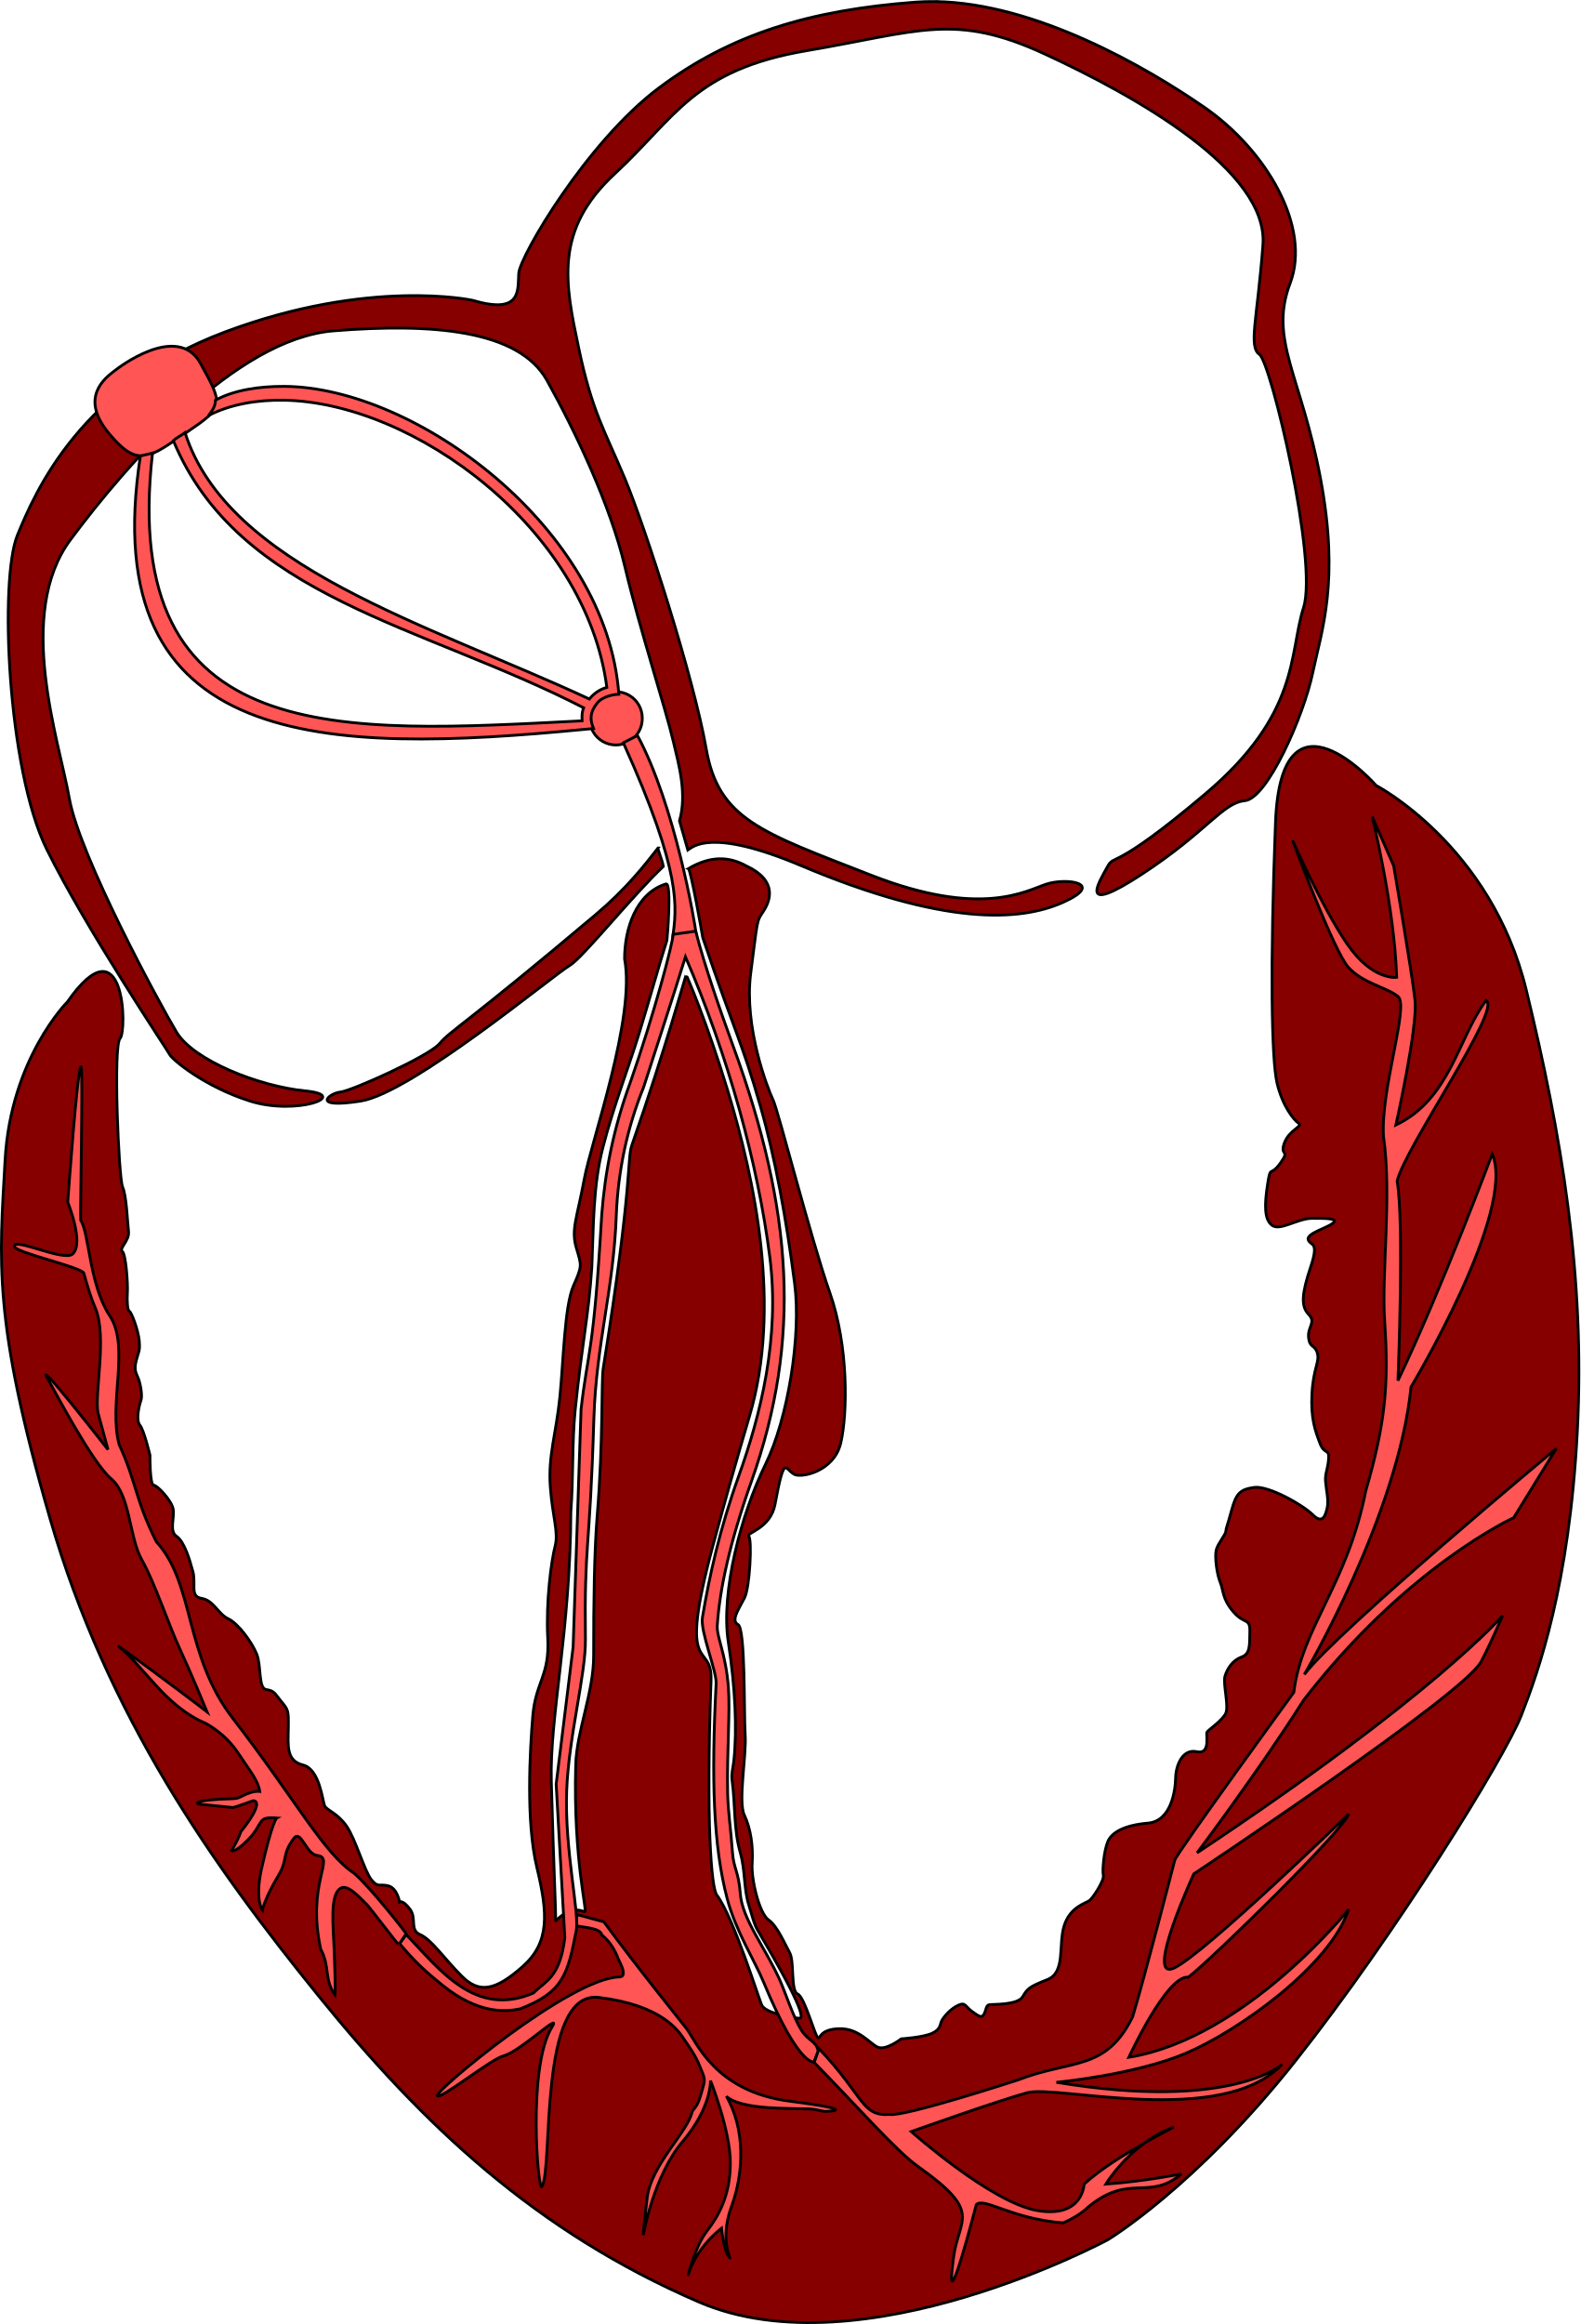
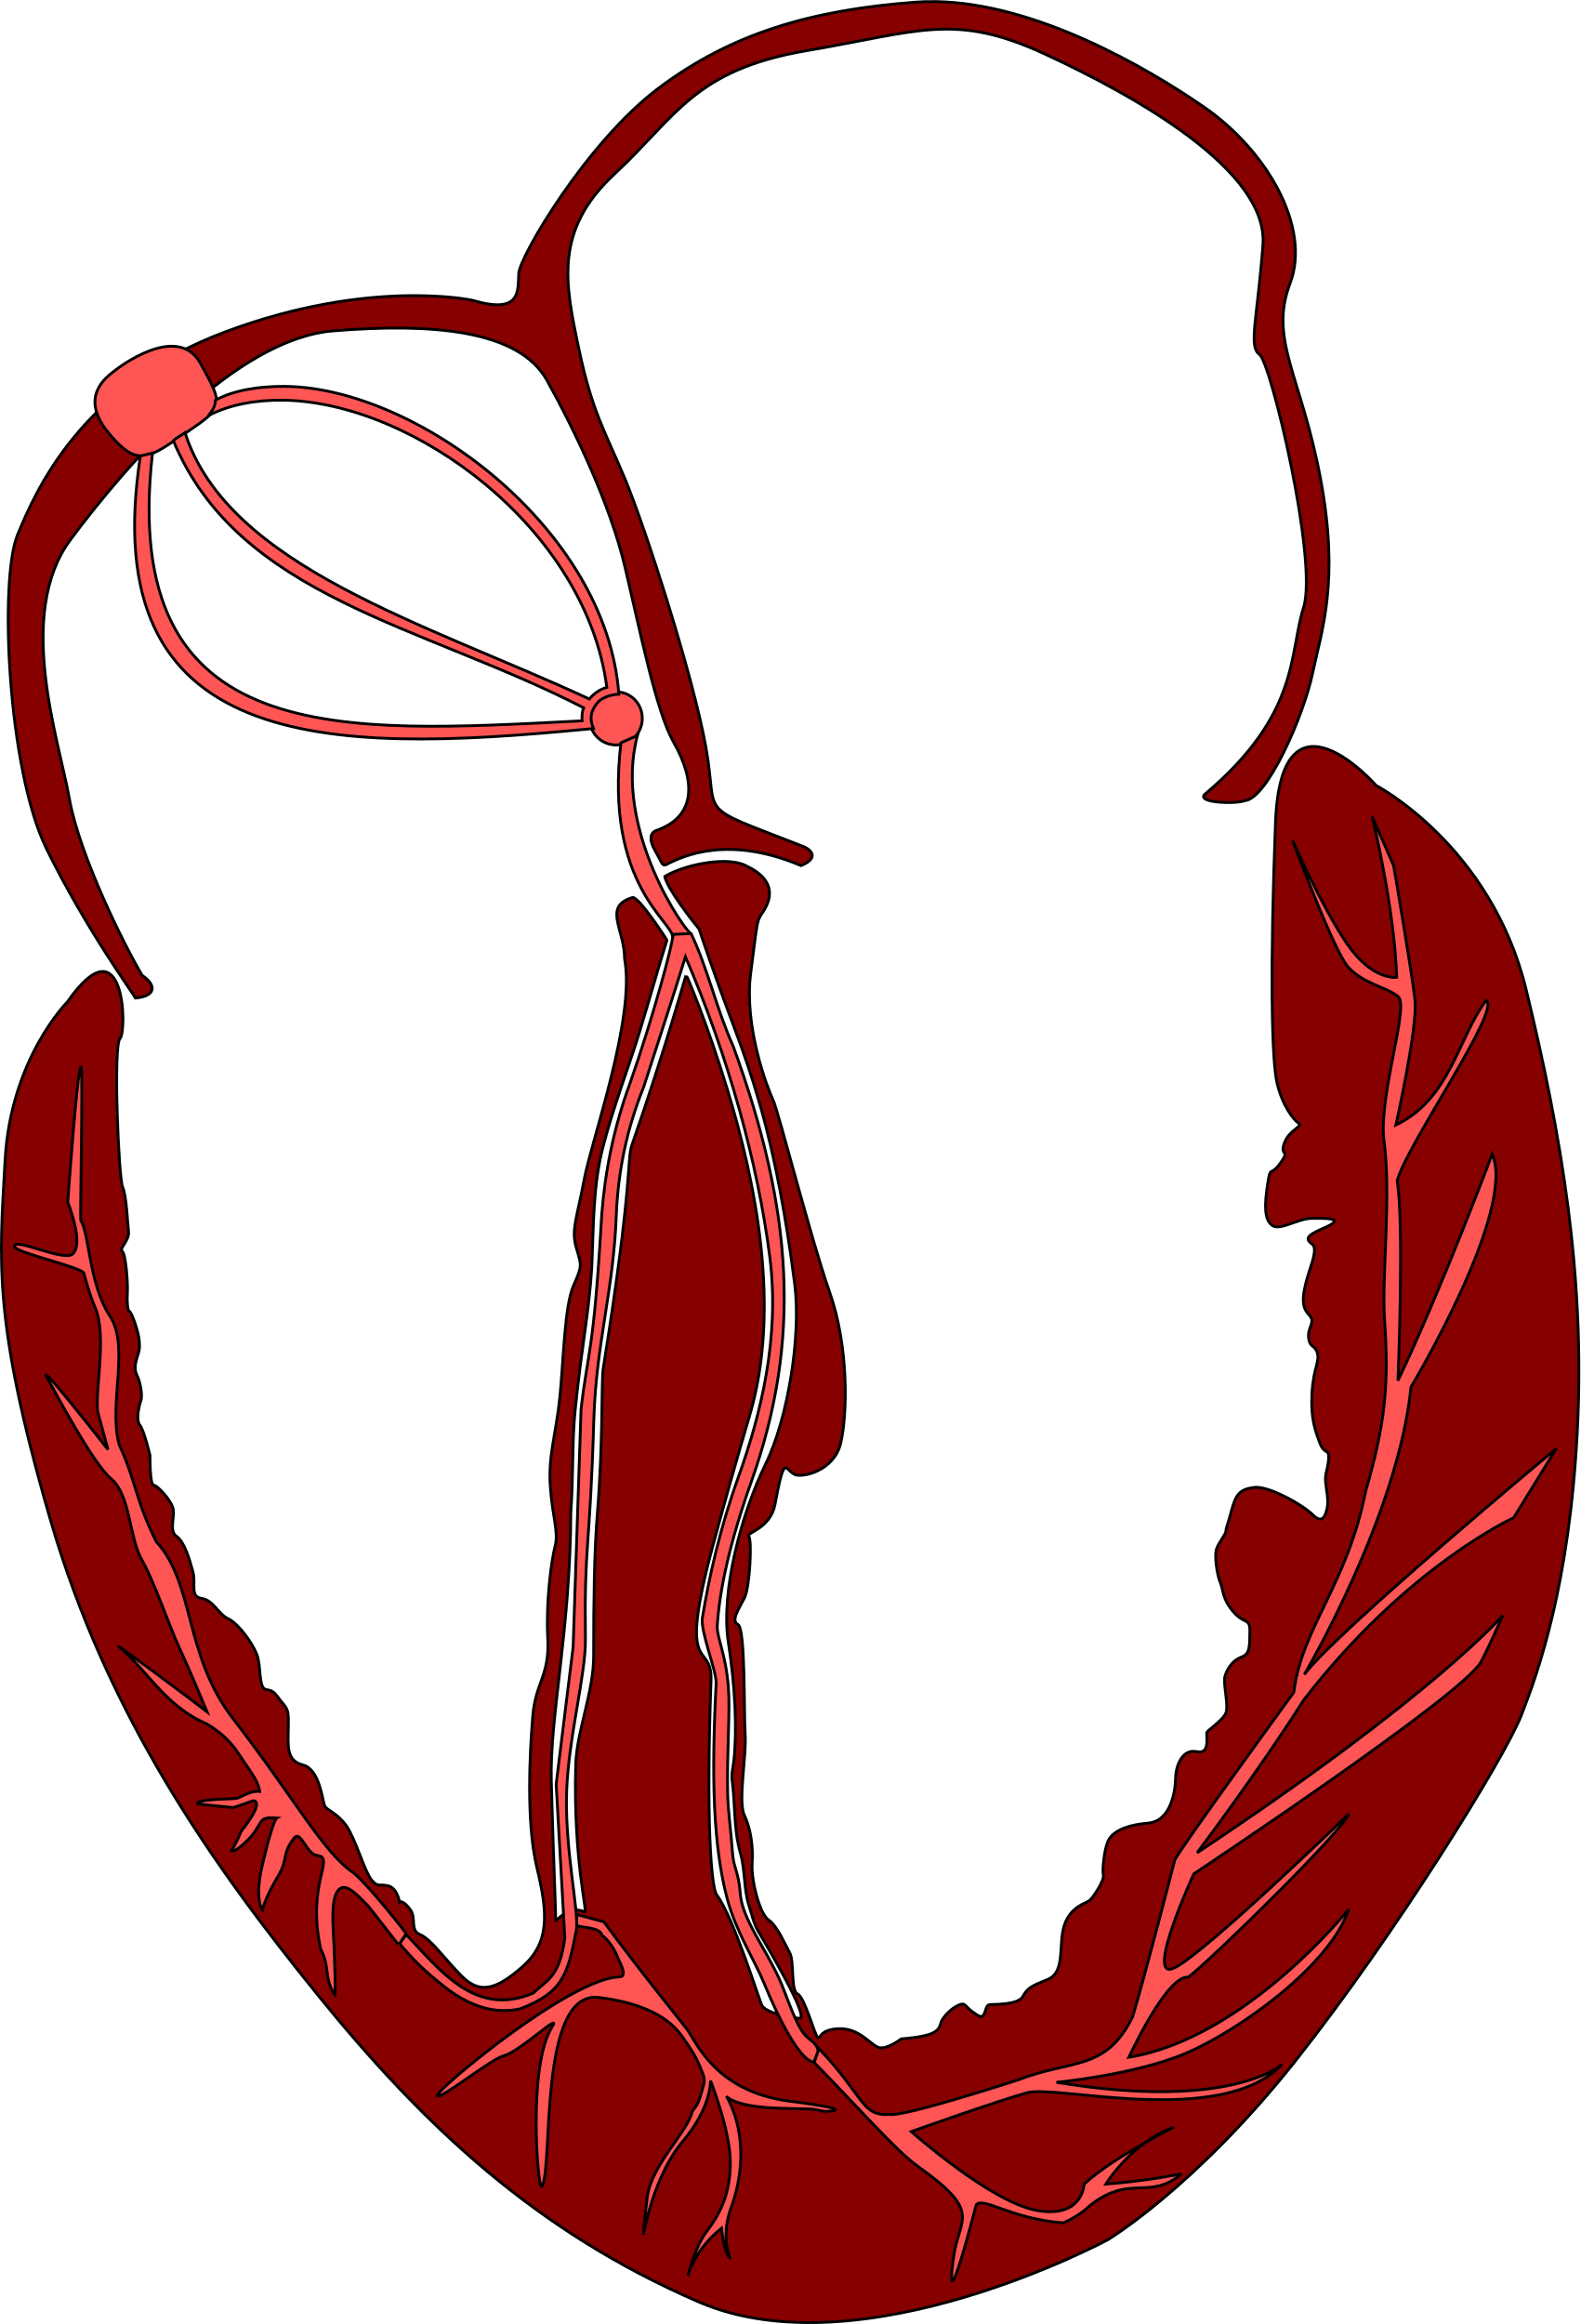
<svg xmlns="http://www.w3.org/2000/svg" id="svg2876" version="1.1" width="564.122" height="829.481">
  <defs id="defs2880">
    </defs>
  <path style="fill:#ff5555;fill-opacity:1;stroke:#000000;stroke-width:1px;stroke-linecap:butt;stroke-linejoin:miter;stroke-opacity:1" id="atrioventricular_node" d="m 337.21,294.665 a 9.407,9.407 0 1 1 -18.813,0 9.407,9.407 0 1 1 18.813,0 z" transform="translate(-107.9316,-38.2684)">
    </path>
-   <path style="fill:#860000;fill-opacity:1;stroke:#000000;stroke-width:1px;stroke-linecap:butt;stroke-linejoin:miter;stroke-opacity:1" d="m 236.785,309.246 c -0.428,-2.497 -2.314,-6.724 -1.825,-6.644 -5.011,6.426 -11.464,14.69 -22.373,23.891 -46.358,39.102 -51.997,41.503 -55.625,45.938 -3.628,4.434 -31.438,16.941 -35.469,17.344 -4.031,0.403 -10.89,6.041 7.25,3.219 18.14,-2.822 68.95,-45.15 74.594,-48.375 4.524,-2.585 22.144,-24.662 33.448,-35.372 z" id="atria2">
-     </path>
-   <path style="fill:#860000;fill-opacity:1;stroke:#000000;stroke-width:1px;stroke-linecap:butt;stroke-linejoin:miter;stroke-opacity:1" d="m 333.775,0.556 c -2.384,-0.032 -4.751,0.042 -7.094,0.219 -37.49,2.822 -65.701,11.275 -91.5,30.625 -25.799,19.35 -49.597,60.078 -50,66.125 -0.403,6.047 1.206,14.897 -16.531,9.656 0,0 -36.682,-8.068 -88.281,11.281 -51.599,19.35 -67.706,56.841 -74.156,72.562 -6.45,15.722 -3.64,83.472 10.469,112.094 14.109,28.621 43.131,71.731 43.938,73.344 0.806,1.612 12.097,11.291 28.625,16.531 16.528,5.241 36.278,-2.013 19.75,-3.625 -16.528,-1.612 -39.922,-10.891 -45.969,-20.969 -6.047,-10.078 -34.653,-62.879 -38.281,-83.438 -3.628,-20.559 -19.346,-65.707 0.406,-92.312 19.753,-26.606 58.835,-71.741 93.906,-74.562 35.071,-2.822 66.141,-0.421 76.219,17.719 10.078,18.14 22.572,44.36 27.812,66.531 5.241,22.171 14.491,50.375 17.312,62.469 1.864,7.989 4.947,18.474 2.158,28.211 0.056,0.313 2.894,9.847 3.014,10.368 1.612,-1.008 7.94,-8.128 40.391,5.578 51.113,21.588 78.213,19.947 93.531,13.094 15.318,-6.853 1.194,-8.887 -6.062,-6.469 -7.256,2.419 -23.366,12.1 -62.469,-3.219 -39.102,-15.318 -54.441,-19.76 -58.875,-45.156 -4.434,-25.396 -21.744,-79.01 -29,-96.344 -7.256,-17.334 -11.694,-23.772 -16.531,-46.75 -4.837,-22.978 -8.862,-41.938 12.906,-62.094 21.768,-20.156 28.188,-37.085 68.5,-43.938 40.312,-6.853 52.813,-13.697 85.062,1.219 32.249,14.915 79.828,41.519 77.812,68.125 -2.016,26.606 -5.25,36.272 -1.219,39.094 4.031,2.822 20.959,73.785 15.719,90.312 -5.241,16.528 -1.201,37.879 -35.062,66.5 -33.862,28.621 -32.241,20.978 -35.062,26.219 -2.822,5.241 -10.881,17.725 12.5,2.406 23.381,-15.318 28.625,-25.381 36.688,-26.188 8.062,-0.806 20.963,-30.244 24.188,-45.562 3.225,-15.318 9.665,-32.66 2.812,-69.344 -6.853,-36.684 -18.534,-49.563 -10.875,-69.719 7.659,-20.156 -8.485,-47.588 -30.656,-62.906 -20.786,-14.361 -60.339,-37.211 -96.094,-37.688 l 5e-5,-5e-5 z" id="atria">
+   <path style="fill:#860000;fill-opacity:1;stroke:#000000;stroke-width:1px;stroke-linecap:butt;stroke-linejoin:miter;stroke-opacity:1" d="m 333.775,0.556 c -2.384,-0.032 -4.751,0.042 -7.094,0.219 -37.49,2.822 -65.701,11.275 -91.5,30.625 -25.799,19.35 -49.597,60.078 -50,66.125 -0.403,6.047 1.206,14.897 -16.531,9.656 0,0 -36.682,-8.068 -88.281,11.281 -51.599,19.35 -67.706,56.841 -74.156,72.562 -6.45,15.722 -3.64,83.472 10.469,112.094 14.109,28.621 30.874,51.493 31.681,53.105 7.363,-0.682 7.598,-4.561 2.406,-8.062 -6.047,-10.078 -22.396,-42.64 -26.024,-63.199 -3.628,-20.559 -19.346,-65.707 0.406,-92.312 19.753,-26.606 58.835,-71.741 93.906,-74.562 35.071,-2.822 66.141,-0.421 76.219,17.719 10.078,18.14 22.572,44.36 27.812,66.531 5.241,22.171 11.161,51.681 17.312,62.469 8.133,14.263 7.987,26.702 -6.136,31.619 -1.011,0.352 -1.994,1.27 -1.891,3.005 -0.045,2.279 2.804,6.327 2.924,6.848 0.63,0.853 0.982,3.108 2.572,2.291 6.223,-3.202 22.244,-10.523 48.093,0.394 7.673,-3.249 2.169,-6.345 0.771,-6.855 -39.102,-15.318 -30.212,-9.498 -34.646,-34.895 -4.434,-25.396 -21.744,-79.01 -29,-96.344 -7.256,-17.334 -11.694,-23.772 -16.531,-46.75 -4.837,-22.978 -8.862,-41.938 12.906,-62.094 21.768,-20.156 28.188,-37.085 68.5,-43.938 40.312,-6.853 52.813,-13.697 85.062,1.219 32.249,14.915 79.828,41.519 77.812,68.125 -2.016,26.606 -5.25,36.272 -1.219,39.094 4.031,2.822 20.959,73.785 15.719,90.312 -5.241,16.528 -1.201,37.879 -35.062,66.5 -3.82,3.211 10.777,3.757 14.125,2.438 8.062,-0.806 20.963,-30.244 24.188,-45.562 3.225,-15.318 9.665,-32.66 2.812,-69.344 -6.853,-36.684 -18.534,-49.563 -10.875,-69.719 7.659,-20.156 -8.485,-47.588 -30.656,-62.906 -20.786,-14.361 -60.339,-37.211 -96.094,-37.688 l 5e-5,-5e-5 z" id="atria">
    </path>
  <path style="fill:#ff5555;fill-opacity:1;stroke:#000000;stroke-width:1px;stroke-linecap:butt;stroke-linejoin:miter;stroke-opacity:1" d="m 41.442,131.934 c 0,0 21.869,-17.233 30.133,-2.217 8.264,15.016 8.465,15.52 -4.938,24.59 -13.404,9.07 -17.334,13.001 -27.815,0.302 -10.481,-12.698 -1.618,-19.58 2.62,-22.675 z" id="sinoatrial_node">
    </path>
  <path style="fill:#ff5555;fill-opacity:1;stroke:#000000;stroke-width:1px;stroke-linecap:butt;stroke-linejoin:miter;stroke-opacity:1" d="m 101.375,137.906 c -8.7,-0.032 -17.733,1.244 -24.444,4.916 -0.109,2.742 -1.51,4.023 -2.497,5.504 7.688,-4.007 17.237,-5.642 26.909,-5.482 46.242,0.764 107.868,45.756 115.281,102.5 -2.717,0.752 -4.672,2.265 -6.25,4.156 -0.004,-0.003 -0.028,-0.029 -0.031,-0.031 C 152.563,222.627 81.434,202.459 66.052,154.418 c -1.139,0.875 -3.245,1.936 -4.176,2.842 23.339,56.077 88.932,65.751 146.467,95.365 -0.537,1.332 -0.635,2.257 -0.562,4.656 C 122.108,261.598 42.369,268.033 54.438,161.719 L 50.112,162.75 C 33.827,268.426 116.454,269.209 208.75,260.312 l 3.125,-0.281 c -1.452,-3.373 -1.113,-6.04 1.188,-8.938 2.222,-2.948 7.157,-3.308 7.844,-3.312 C 216.612,188.534 148.356,138.076 101.375,137.906 z" id="internodal_fibres">
    </path>
-   <path style="fill:#ff5555;fill-opacity:1;stroke:#000000;stroke-width:1px;stroke-linecap:butt;stroke-linejoin:miter;stroke-opacity:1" d="m 222.52,265.118 c 21.23,47.068 18.975,58.784 17.619,69.56 l 8.429,-0.996 c -0.517,-4.476 -7.595,-46.182 -21.009,-71.185 l -5.039,2.62 z" id="bundle_of_his">
+   <path style="fill:#ff5555;fill-opacity:1;stroke:#000000;stroke-width:1px;stroke-linecap:butt;stroke-linejoin:miter;stroke-opacity:1" d="m 221.665,265.118 c -6.013,50.914 18.972,63.976 18.474,69.56 l 6.505,-1.566 c -1.294,0.451 -28.099,-37.059 -19.085,-70.614 l -5.894,2.62 z" id="bundle_of_his">
    </path>
-   <path style="fill:#860000;stroke:#000000;stroke-width:1px;stroke-linecap:butt;stroke-linejoin:miter;stroke-opacity:1;fill-opacity:1" d="m 24.049,357.592 c 0,0 -20.238,20.238 -22.234,56.439 -1.995,36.201 -4.561,56.724 15.963,127.701 20.523,70.976 58.149,123.995 95.776,170.458 37.626,46.463 77.818,84.374 135.967,109.458 58.149,25.084 145.944,-22.234 145.944,-22.234 0,0 31.355,-18.813 66.986,-63.85 35.631,-45.037 74.682,-108.032 80.668,-123.425 5.986,-15.392 17.103,-46.177 19.953,-101.476 2.85,-55.299 -5.701,-105.752 -18.243,-157.345 -12.542,-51.593 -53.589,-72.972 -53.589,-72.972 0,0 -33.92,-38.766 -35.916,13.112 -1.995,51.878 -1.425,84.944 0.57,93.21 1.995,8.266 5.986,13.112 7.696,14.252 1.71,1.14 -3.421,2.28 -5.131,7.126 -1.71,4.846 2.28,1.995 -1.425,7.126 -3.706,5.131 -3.421,0.285 -4.561,7.696 -1.14,7.411 -1.14,12.542 1.71,14.537 2.85,1.995 9.121,-2.565 14.252,-2.565 5.131,0 9.407,0 7.411,1.71 -1.995,1.71 -9.692,3.706 -8.836,5.986 0.855,2.28 3.991,0.285 0.855,9.692 -3.136,9.407 -3.556,13.959 -0.734,16.882 2.822,2.923 -0.403,4.333 0,8.264 0.403,3.93 2.217,2.419 3.124,5.543 0.907,3.124 -1.411,5.341 -1.915,14.411 -0.504,9.07 1.209,13.404 2.822,17.737 1.612,4.333 3.426,1.814 3.124,5.644 -0.302,3.83 -1.31,5.14 -1.109,7.962 0.202,2.822 1.209,6.752 0.605,9.473 -0.605,2.721 -1.612,6.047 -5.14,2.519 -3.527,-3.527 -15.822,-10.481 -20.962,-9.776 -5.14,0.705 -6.45,2.318 -8.062,8.264 -1.612,5.946 -1.915,6.047 -2.016,7.357 -0.101,1.31 -2.822,4.333 -3.426,6.651 -0.605,2.318 0.202,8.768 1.411,11.59 1.209,2.822 0.605,5.744 4.636,10.481 4.031,4.737 6.047,2.016 5.946,7.155 -0.101,5.14 0.101,7.962 -3.023,9.07 -3.124,1.109 -5.039,4.132 -5.845,6.752 -0.806,2.62 1.411,10.582 0.302,13.202 -1.109,2.62 -6.349,6.047 -6.752,6.853 -0.403,0.806 1.411,8.062 -3.628,6.954 -5.039,-1.109 -7.458,4.737 -7.558,9.372 -0.101,4.636 -1.612,15.419 -9.876,16.125 -8.264,0.705 -12.9,3.225 -14.311,6.551 -1.411,3.326 -2.016,10.38 -1.612,12.093 0.403,1.713 -3.628,7.962 -4.938,8.969 -1.31,1.008 -6.954,2.217 -9.07,9.07 -2.116,6.853 0.605,16.528 -5.946,19.148 -6.551,2.62 -7.055,3.124 -8.869,6.148 -1.814,3.023 -10.683,2.62 -11.892,2.822 -1.209,0.202 -1.109,2.016 -1.915,3.426 -0.806,1.411 -1.713,0.806 -4.233,-1.008 -2.519,-1.814 -2.318,-3.426 -4.938,-2.217 -2.62,1.209 -4.837,3.729 -5.744,5.241 -0.907,1.512 -0.302,3.225 -3.527,4.737 -3.225,1.512 -11.086,2.016 -11.086,2.016 0,0 -5.543,4.333 -8.465,2.923 -2.923,-1.411 -6.752,-6.752 -13.706,-6.551 -6.954,0.202 -6.551,3.628 -7.558,3.225 -1.008,-0.403 -4.737,-14.613 -7.256,-15.621 -2.519,-1.008 -1.109,-11.69 -2.822,-14.714 -1.713,-3.023 -4.342,-9.517 -7.566,-11.734 -3.225,-2.217 -6.24,-14.368 -5.837,-20.213 0.403,-5.845 -0.472,-12.337 -2.79,-17.174 -2.318,-4.837 0.806,-21.164 0.302,-28.621 -0.504,-7.458 0.157,-37.994 -2.564,-39.405 -2.721,-1.411 0.416,-5.703 2.331,-9.532 1.915,-3.83 2.721,-20.76 1.512,-21.97 -1.209,-1.209 7.76,-2.62 9.372,-11.388 1.612,-8.768 2.721,-13.101 3.729,-13.001 1.008,0.101 0.806,0.705 3.023,2.217 2.217,1.512 14.311,-0.705 16.729,-11.186 2.419,-10.481 2.822,-34.466 -3.93,-53.614 -6.752,-19.148 -18.335,-64.742 -20.249,-68.773 -1.915,-4.031 -10.488,-25.959 -7.969,-45.309 2.519,-19.35 2.016,-18.241 4.434,-21.869 2.419,-3.628 5.489,-11.017 -6.066,-16.359 -6.179,-3.423 -12.804,-3.618 -20.637,0.995 0.903,0.296 5.096,24.232 5.143,24.64 11.967,35.397 13.827,36.708 20.536,60.031 5.258,18.28 9.265,40.079 12.282,63.619 2.367,18.463 -2.414,47.959 -10.418,64.301 -8.64,17.64 -16.039,45.56 -13.289,63.413 2.457,15.946 3.213,31.054 1.969,42.536 -0.246,2.275 -0.926,4.509 -0.633,6.664 1.244,9.135 0.531,17.567 2.93,25.96 1.883,6.587 1.193,13.025 3.111,18.893 1.038,3.175 1.641,6.387 3.17,8.97 17.377,29.344 15.833,31.099 15.024,31.289 -0.558,0.131 -11.437,-1.361 -13.489,-4.42 -0.853,-1.272 -9.979,-31.312 -16.204,-39.593 -1.941,-2.582 -3.881,-25.977 -2.038,-76.466 0.544,-14.908 -12.312,0.102 0.625,-48.028 4.025,-14.976 8.641,-31.371 13.119,-46.456 11.494,-38.721 1.964,-84.093 -7.783,-116.148 -7.494,-24.646 -14.767,-41.42 -14.85,-41.248 -0.382,0.794 -7.057,25.35 -19.385,60.794 -1.752,5.037 0.421,13.239 -10.218,79.65 -0.695,4.336 0.04,26.088 -2.146,52.574 -1.001,12.127 -1.299,31.172 -1.263,49.891 0.026,13.274 -6.073,26.781 -6.404,39.056 -0.924,34.278 4.448,52.952 3.176,52.398 -5.901,-2.565 -10.319,3.632 -10.314,3.215 0.042,-3.641 -0.716,-18.545 -1.575,-49.759 -0.631,-22.924 6.814,-53.66 6.973,-96.294 0.911,-11.279 0.402,-25.068 1.531,-36.074 2.562,-24.971 4.779,-33.412 5.962,-51.212 0.63,-14.436 0.378,-28.863 3.955,-42.719 3.828,-14.831 9.082,-28.171 13.001,-40.908 3.599,-11.697 6.9,-23.721 9.858,-33.021 0.038,-0.119 1.822,-20.749 -0.373,-20.075 -10.599,3.256 -14.792,16.001 -14.741,26.77 3.964,20.953 -11.892,64.902 -14.411,78.608 -2.519,13.706 -4.759,17.892 -2.844,24.442 1.915,6.551 2.217,6.248 -1.008,13.605 -3.225,7.357 -3.527,26.606 -4.837,39.606 -1.31,13 -4.233,20.962 -3.426,32.048 0.806,11.086 3.023,16.225 1.713,21.264 -1.31,5.039 -3.326,19.652 -2.62,32.955 0.705,13.303 -4.333,15.52 -5.341,27.613 -1.008,12.093 -2.526,37.632 1.465,54.165 3.991,16.533 4.561,26.794 -5.131,35.346 -9.692,8.551 -15.393,9.692 -21.664,3.421 -6.271,-6.271 -10.832,-13.112 -14.822,-14.822 -3.991,-1.71 -1.14,-5.701 -3.706,-9.121 -2.565,-3.421 -3.706,-2.565 -3.706,-2.565 0,0 -0.811,-4.947 -4.036,-5.753 -3.225,-0.806 -3.628,0.806 -6.047,-2.217 -2.419,-3.023 -5.644,-14.512 -8.869,-19.148 -3.225,-4.636 -6.954,-5.543 -7.76,-7.155 -0.806,-1.612 -1.713,-13.101 -7.76,-14.613 -6.047,-1.512 -5.341,-6.954 -5.241,-13.202 0.101,-6.248 0,-6.45 -2.419,-9.372 -2.419,-2.923 -2.519,-3.93 -5.442,-4.333 -2.923,-0.403 -1.713,-8.465 -3.426,-12.698 -1.713,-4.233 -6.551,-10.884 -10.179,-12.597 -3.628,-1.713 -5.14,-6.551 -9.473,-7.256 -4.333,-0.705 -1.915,-5.039 -3.124,-9.574 -1.209,-4.535 -3.124,-10.783 -5.845,-12.597 -2.721,-1.814 -0.605,-6.752 -1.209,-9.776 -0.605,-3.023 -5.543,-8.365 -6.954,-8.465 -1.411,-0.101 -1.31,-10.683 -1.31,-10.683 0,0 -2.116,-8.969 -3.628,-10.783 -1.512,-1.814 -0.202,-7.155 0.403,-8.768 0.605,-1.612 -0.202,-6.349 -1.109,-8.264 -0.907,-1.915 -1.31,-3.225 -0.504,-6.248 0.806,-3.023 1.31,-3.023 1.008,-6.752 -0.302,-3.729 -2.822,-10.38 -3.527,-10.582 -0.705,-0.202 -0.907,-3.93 -0.705,-6.752 0.202,-2.822 -0.504,-13.504 -1.814,-14.613 -1.31,-1.109 2.62,-3.729 2.217,-7.155 -0.403,-3.426 -0.705,-12.698 -2.116,-15.822 -1.411,-3.124 -3.426,-50.591 -0.907,-53.01 2.519,-2.419 1.915,-42.73 -18.803,-13.056 z" id="ventricles">
+   <path style="fill:#860000;stroke:#000000;stroke-width:1px;stroke-linecap:butt;stroke-linejoin:miter;stroke-opacity:1;fill-opacity:1" d="m 24.049,357.592 c 0,0 -20.238,20.238 -22.234,56.439 -1.995,36.201 -4.561,56.724 15.963,127.701 20.523,70.976 58.149,123.995 95.776,170.458 37.626,46.463 77.818,84.374 135.967,109.458 58.149,25.084 145.944,-22.234 145.944,-22.234 0,0 31.355,-18.813 66.986,-63.85 35.631,-45.037 74.682,-108.032 80.668,-123.425 5.986,-15.392 17.103,-46.177 19.953,-101.476 2.85,-55.299 -5.701,-105.752 -18.243,-157.345 -12.542,-51.593 -53.589,-72.972 -53.589,-72.972 0,0 -33.92,-38.766 -35.916,13.112 -1.995,51.878 -1.425,84.944 0.57,93.21 1.995,8.266 5.986,13.112 7.696,14.252 1.71,1.14 -3.421,2.28 -5.131,7.126 -1.71,4.846 2.28,1.995 -1.425,7.126 -3.706,5.131 -3.421,0.285 -4.561,7.696 -1.14,7.411 -1.14,12.542 1.71,14.537 2.85,1.995 9.121,-2.565 14.252,-2.565 5.131,0 9.407,0 7.411,1.71 -1.995,1.71 -9.692,3.706 -8.836,5.986 0.855,2.28 3.991,0.285 0.855,9.692 -3.136,9.407 -3.556,13.959 -0.734,16.882 2.822,2.923 -0.403,4.333 0,8.264 0.403,3.93 2.217,2.419 3.124,5.543 0.907,3.124 -1.411,5.341 -1.915,14.411 -0.504,9.07 1.209,13.404 2.822,17.737 1.612,4.333 3.426,1.814 3.124,5.644 -0.302,3.83 -1.31,5.14 -1.109,7.962 0.202,2.822 1.209,6.752 0.605,9.473 -0.605,2.721 -1.612,6.047 -5.14,2.519 -3.527,-3.527 -15.822,-10.481 -20.962,-9.776 -5.14,0.705 -6.45,2.318 -8.062,8.264 -1.612,5.946 -1.915,6.047 -2.016,7.357 -0.101,1.31 -2.822,4.333 -3.426,6.651 -0.605,2.318 0.202,8.768 1.411,11.59 1.209,2.822 0.605,5.744 4.636,10.481 4.031,4.737 6.047,2.016 5.946,7.155 -0.101,5.14 0.101,7.962 -3.023,9.07 -3.124,1.109 -5.039,4.132 -5.845,6.752 -0.806,2.62 1.411,10.582 0.302,13.202 -1.109,2.62 -6.349,6.047 -6.752,6.853 -0.403,0.806 1.411,8.062 -3.628,6.954 -5.039,-1.109 -7.458,4.737 -7.558,9.372 -0.101,4.636 -1.612,15.419 -9.876,16.125 -8.264,0.705 -12.9,3.225 -14.311,6.551 -1.411,3.326 -2.016,10.38 -1.612,12.093 0.403,1.713 -3.628,7.962 -4.938,8.969 -1.31,1.008 -6.954,2.217 -9.07,9.07 -2.116,6.853 0.605,16.528 -5.946,19.148 -6.551,2.62 -7.055,3.124 -8.869,6.148 -1.814,3.023 -10.683,2.62 -11.892,2.822 -1.209,0.202 -1.109,2.016 -1.915,3.426 -0.806,1.411 -1.713,0.806 -4.233,-1.008 -2.519,-1.814 -2.318,-3.426 -4.938,-2.217 -2.62,1.209 -4.837,3.729 -5.744,5.241 -0.907,1.512 -0.302,3.225 -3.527,4.737 -3.225,1.512 -11.086,2.016 -11.086,2.016 0,0 -5.543,4.333 -8.465,2.923 -2.923,-1.411 -6.752,-6.752 -13.706,-6.551 -6.954,0.202 -6.551,3.628 -7.558,3.225 -1.008,-0.403 -4.737,-14.613 -7.256,-15.621 -2.519,-1.008 -1.109,-11.69 -2.822,-14.714 -1.713,-3.023 -4.342,-9.517 -7.566,-11.734 -3.225,-2.217 -6.24,-14.368 -5.837,-20.213 0.403,-5.845 -0.472,-12.337 -2.79,-17.174 -2.318,-4.837 0.806,-21.164 0.302,-28.621 -0.504,-7.458 0.157,-37.994 -2.564,-39.405 -2.721,-1.411 0.416,-5.703 2.331,-9.532 1.915,-3.83 2.721,-20.76 1.512,-21.97 -1.209,-1.209 7.76,-2.62 9.372,-11.388 1.612,-8.768 2.721,-13.101 3.729,-13.001 1.008,0.101 0.806,0.705 3.023,2.217 2.217,1.512 14.311,-0.705 16.729,-11.186 2.419,-10.481 2.822,-34.466 -3.93,-53.614 -6.752,-19.148 -18.335,-64.742 -20.249,-68.773 -1.915,-4.031 -10.488,-25.959 -7.969,-45.309 2.519,-19.35 2.016,-18.241 4.434,-21.869 2.419,-3.628 5.489,-11.017 -6.066,-16.359 -6.179,-3.423 -21.213,-0.839 -29.046,3.774 0.71,4.265 10.158,16.31 12.198,18.725 11.967,35.397 15.181,39.843 21.89,63.166 5.258,18.28 9.265,40.079 12.282,63.619 2.367,18.463 -2.414,47.959 -10.418,64.301 -8.64,17.64 -16.039,45.56 -13.289,63.413 2.457,15.946 3.213,31.054 1.969,42.536 -0.246,2.275 -0.926,4.509 -0.633,6.664 1.244,9.135 0.531,17.567 2.93,25.96 1.883,6.587 1.193,13.025 3.111,18.893 1.038,3.175 1.641,6.387 3.17,8.97 17.377,29.344 15.833,31.099 15.024,31.289 -0.558,0.131 -11.437,-1.361 -13.489,-4.42 -0.853,-1.272 -9.979,-31.312 -16.204,-39.593 -1.941,-2.582 -3.881,-25.977 -2.038,-76.466 0.544,-14.908 -12.312,0.102 0.625,-48.028 4.025,-14.976 8.641,-31.371 13.119,-46.456 11.494,-38.721 1.964,-84.093 -7.783,-116.148 -7.494,-24.646 -14.767,-41.42 -14.85,-41.248 -0.382,0.794 -7.057,25.35 -19.385,60.794 -1.752,5.037 0.421,13.239 -10.218,79.65 -0.695,4.336 0.04,26.088 -2.146,52.574 -1.001,12.127 -1.299,31.172 -1.263,49.891 0.026,13.274 -6.073,26.781 -6.404,39.056 -0.924,34.278 4.448,52.952 3.176,52.398 -5.901,-2.565 -10.319,3.632 -10.314,3.215 0.042,-3.641 -0.716,-18.545 -1.575,-49.759 -0.631,-22.924 6.814,-53.66 6.973,-96.294 0.911,-11.279 0.402,-25.068 1.531,-36.074 2.562,-24.971 4.779,-33.412 5.962,-51.212 0.63,-14.436 0.378,-28.863 3.955,-42.719 3.828,-14.831 9.082,-28.171 13.001,-40.908 3.599,-11.697 6.9,-23.721 9.858,-33.021 0.038,-0.119 -10.15,-15.903 -12.344,-15.229 -10.599,3.256 -2.821,11.155 -2.769,21.925 3.964,20.953 -11.892,64.902 -14.411,78.608 -2.519,13.706 -4.759,17.892 -2.844,24.442 1.915,6.551 2.217,6.248 -1.008,13.605 -3.225,7.357 -3.527,26.606 -4.837,39.606 -1.31,13 -4.233,20.962 -3.426,32.048 0.806,11.086 3.023,16.225 1.713,21.264 -1.31,5.039 -3.326,19.652 -2.62,32.955 0.705,13.303 -4.333,15.52 -5.341,27.613 -1.008,12.093 -2.526,37.632 1.465,54.165 3.991,16.533 4.561,26.794 -5.131,35.346 -9.692,8.551 -15.393,9.692 -21.664,3.421 -6.271,-6.271 -10.832,-13.112 -14.822,-14.822 -3.991,-1.71 -1.14,-5.701 -3.706,-9.121 -2.565,-3.421 -3.706,-2.565 -3.706,-2.565 0,0 -0.811,-4.947 -4.036,-5.753 -3.225,-0.806 -3.628,0.806 -6.047,-2.217 -2.419,-3.023 -5.644,-14.512 -8.869,-19.148 -3.225,-4.636 -6.954,-5.543 -7.76,-7.155 -0.806,-1.612 -1.713,-13.101 -7.76,-14.613 -6.047,-1.512 -5.341,-6.954 -5.241,-13.202 0.101,-6.248 0,-6.45 -2.419,-9.372 -2.419,-2.923 -2.519,-3.93 -5.442,-4.333 -2.923,-0.403 -1.713,-8.465 -3.426,-12.698 -1.713,-4.233 -6.551,-10.884 -10.179,-12.597 -3.628,-1.713 -5.14,-6.551 -9.473,-7.256 -4.333,-0.705 -1.915,-5.039 -3.124,-9.574 -1.209,-4.535 -3.124,-10.783 -5.845,-12.597 -2.721,-1.814 -0.605,-6.752 -1.209,-9.776 -0.605,-3.023 -5.543,-8.365 -6.954,-8.465 -1.411,-0.101 -1.31,-10.683 -1.31,-10.683 0,0 -2.116,-8.969 -3.628,-10.783 -1.512,-1.814 -0.202,-7.155 0.403,-8.768 0.605,-1.612 -0.202,-6.349 -1.109,-8.264 -0.907,-1.915 -1.31,-3.225 -0.504,-6.248 0.806,-3.023 1.31,-3.023 1.008,-6.752 -0.302,-3.729 -2.822,-10.38 -3.527,-10.582 -0.705,-0.202 -0.907,-3.93 -0.705,-6.752 0.202,-2.822 -0.504,-13.504 -1.814,-14.613 -1.31,-1.109 2.62,-3.729 2.217,-7.155 -0.403,-3.426 -0.705,-12.698 -2.116,-15.822 -1.411,-3.124 -3.426,-50.591 -0.907,-53.01 2.519,-2.419 1.915,-42.73 -18.803,-13.056 z" id="ventricles">
    </path>
-   <path style="fill:#ff5555;stroke:#000000;stroke-width:1px;stroke-linecap:butt;stroke-linejoin:miter;stroke-opacity:1;fill-opacity:1" d="m 240.303,333.493 c -0.158,3.315 -6.769,28.401 -15.267,52.746 -6.004,16.317 -9.057,31.979 -10.229,47.222 -2.906,50.313 -4.954,48.287 -7.384,69.54 l -2.833,84.833 -6.054,48.956 3.091,54.809 c -1.778,14.414 -6.913,15.406 -11.208,19.751 -20.852,8.983 -33.603,-8.566 -45.408,-20.838 l -2.361,3.195 c 5.258,6.29 9.053,9.799 15.212,14.78 12.684,10.257 22.29,9.654 27.774,8.523 15.407,-5.909 16.992,-12.222 20.094,-28.029 1.171,-5.967 -4.211,-28.778 -3.444,-49.775 0.706,-19.343 6.845,-41.613 6.695,-54.024 -0.427,-35.337 1.53,-29.932 3.013,-78.758 0.819,-26.969 7.109,-46.295 8.02,-72.959 0.64,-15.392 3.719,-30.54 9.732,-45.394 4.781,-14.919 10.166,-31.134 14.947,-46.564 15.246,35.318 25.84,73.616 30.116,107.223 3.652,28.704 -3.279,56.315 -11.132,78.187 -6.822,19.001 -10.444,35.663 -12.926,50.387 -0.846,5.017 5.121,19.051 4.887,23.635 -1.719,33.721 -1.069,57.703 3.938,76.68 3.079,11.67 9.804,22.094 12.952,29.707 13.405,32.417 18.86,28.503 18.121,28.428 l 1.411,-3.628 c -0.464,-3.466 -3.686,-3.804 -5.923,-7.409 -3.113,-5.015 -5.641,-13.334 -7.93,-18.359 -5.268,-11.566 -13.27,-21.44 -13.941,-30.468 -0.599,-8.059 -2.399,-8.88 -2.807,-14.896 -0.534,-7.887 -1.593,-14.424 -1.713,-21.188 -0.274,-15.489 0.951,-28.736 0.262,-37.669 -0.941,-12.183 -4.223,-17.661 -3.948,-21.992 0.811,-12.77 4.443,-29.624 12.169,-51.383 17.918,-50.467 14.945,-96.61 -6.531,-155.436 -4.324,-11.844 -10.296,-28.95 -13.349,-40.976 l -8.042,1.141 z" id="bundle_branches">
+   <path style="fill:#ff5555;stroke:#000000;stroke-width:1px;stroke-linecap:butt;stroke-linejoin:miter;stroke-opacity:1;fill-opacity:1" d="m 240.303,333.493 c -0.158,3.315 -6.769,28.401 -15.267,52.746 -6.004,16.317 -9.057,31.979 -10.229,47.222 -2.906,50.313 -4.954,48.287 -7.384,69.54 l -2.833,84.833 -6.054,48.956 3.091,54.809 c -1.778,14.414 -6.913,15.406 -11.208,19.751 -20.852,8.983 -33.603,-8.566 -45.408,-20.838 l -2.361,3.195 c 5.258,6.29 9.053,9.799 15.212,14.78 12.684,10.257 22.29,9.654 27.774,8.523 15.407,-5.909 16.992,-12.222 20.094,-28.029 1.171,-5.967 -4.211,-28.778 -3.444,-49.775 0.706,-19.343 6.845,-41.613 6.695,-54.024 -0.427,-35.337 1.53,-29.932 3.013,-78.758 0.819,-26.969 7.109,-46.295 8.02,-72.959 0.64,-15.392 3.719,-30.54 9.732,-45.394 4.781,-14.919 10.166,-31.134 14.947,-46.564 15.246,35.318 25.84,73.616 30.116,107.223 3.652,28.704 -3.279,56.315 -11.132,78.187 -6.822,19.001 -10.444,35.663 -12.926,50.387 -0.846,5.017 5.121,19.051 4.887,23.635 -1.719,33.721 -1.069,57.703 3.938,76.68 3.079,11.67 9.804,22.094 12.952,29.707 13.405,32.417 18.86,28.503 18.121,28.428 l 1.411,-3.628 c -0.464,-3.466 -3.686,-3.804 -5.923,-7.409 -3.113,-5.015 -5.641,-13.334 -7.93,-18.359 -5.268,-11.566 -13.27,-21.44 -13.941,-30.468 -0.599,-8.059 -2.399,-8.88 -2.807,-14.896 -0.534,-7.887 -1.593,-14.424 -1.713,-21.188 -0.274,-15.489 0.951,-28.736 0.262,-37.669 -0.941,-12.183 -4.223,-17.661 -3.948,-21.992 0.811,-12.77 4.443,-29.624 12.169,-51.383 17.918,-50.467 14.945,-96.61 -6.531,-155.436 -5.878,-12.987 -8.904,-27.305 -14.988,-40.121 l -6.403,0.286 z" id="bundle_branches">
    </path>
  <path style="fill:#ff5555;fill-opacity:1;stroke:#000000;stroke-width:1px;stroke-linecap:butt;stroke-linejoin:miter;stroke-opacity:1" d="m 290.648,736.138 c 15.308,15.579 29.169,31.525 37.108,37.148 23.299,16.508 14.483,18.259 12.638,32.417 -3.658,26.849 8.116,-18.82 8.116,-18.82 2.778,-2.778 12.341,5.017 30.965,6.507 0,0 5.368,-2.066 9.455,-6.058 14.554,-11.648 21.161,-1.694 32.813,-11.406 0,0 -13.406,2.661 -27,3.625 0,0 4.909,-8.144 13.875,-14.688 -7.085,4.007 -15.572,9.184 -21.625,14.688 0,0 -0.337,12.32 -16.841,9.406 -16.5,-2.91 -44.858,-28.158 -44.858,-28.158 0,0 30.74,-10.952 41.42,-13.873 10.676,-2.914 69.369,12.602 90.926,-10.096 0,0 -18.099,16.683 -80.512,6.384 0,0 27.685,-2.57 46.128,-10.336 18.435,-7.777 51.431,-31.049 58.219,-51.438 0,0 -36.762,46.061 -78.503,52.848 0,0 13.516,-29.444 21.253,-28.598 8.73,-6.787 55.319,-52.419 57.25,-58.25 0,0 -51.725,50.17 -62.405,55.019 -10.676,4.849 7.092,-33.644 7.092,-33.644 0,0 96.251,-63.925 102.538,-75.703 3.002,-5.624 7.75,-16.531 7.75,-16.531 0,0 -24.081,28.281 -109.117,84.732 0,0 22.702,-30.201 37.993,-54.454 36.947,-47.904 75.02,-65.153 75.02,-65.153 l 15.219,-24.706 c 0,0 -78.298,65.126 -89.953,80.655 0,0 33.529,-56.856 38.083,-102.615 0,0 37.795,-62.97 28.99,-83.134 0,0 -18.017,48.141 -33.647,80.852 0,0 2.297,-57.072 -0.301,-71.172 2.751,-11.949 37.754,-62.043 31.718,-64.457 -9.972,13.36 -12.724,35.109 -32.157,44.414 0,0 7.854,-35.027 6.823,-44.529 -1.016,-9.502 -7.63,-48.048 -7.63,-48.048 l -7.678,-17.536 c 0,0 7.899,31.615 8.776,57.396 0,0 -8.588,1.294 -17.625,-11.812 -9.034,-13.106 -19.556,-37.112 -19.556,-37.112 0,0 14.686,39.618 19.963,45.393 5.28,5.771 13.684,7.063 17.711,10.393 4.02,3.334 -6.242,32.814 -5.212,49.93 3.03,21.103 -0.748,48.925 0.407,65.862 1.584,23.22 0.149,36.849 -6.748,60.697 -6.601,33.547 -22.77,48.556 -25.676,71.862 0,0 -41.526,56.994 -42.501,59.9 0,0 -11.027,42.836 -15.033,55.892 -9.576,19.563 -21.974,15.146 -41.009,22.567 0,0 -40.356,13.185 -45.748,12.292 -10.172,0.675 -8.981,-6.416 -25.189,-23.453 l -1.722,4.897 z m 128.376,23.039 c -3.886,1.454 -7.34,3.441 -10.344,5.625 5.344,-3.019 10.344,-5.625 10.344,-5.625 z" id="purkinje_fibres3">
    </path>
  <path style="fill:#ff5555;fill-opacity:1;stroke:#000000;stroke-width:1px;stroke-linecap:butt;stroke-linejoin:miter;stroke-opacity:1" d="m 126.38,668.587 c -10.831,-7.089 -20.719,-26.042 -43.259,-55.238 -17.462,-22.62 -13.544,-48.068 -27.326,-63.083 -7.523,-15.022 -7.192,-21.565 -13.235,-34.591 -4.014,-14.442 4.006,-35.165 -3.454,-46.145 -7.247,-11.028 -7.245,-29.412 -10.296,-33.994 -0.219,-1.954 0.862,-53.108 0.162,-54.645 -1.161,-2.548 -4.797,48.188 -4.797,48.188 0,0 5.993,14.634 1.754,18.502 -3.148,2.873 -21.596,-6.277 -20.696,-2.583 0.513,2.106 24.143,7.372 24.702,9.438 1.288,4.759 2.667,9.18 3.998,12.194 4.59,10.395 -0.561,31.726 1.162,38.077 1.721,6.358 3.456,12.697 3.456,12.697 0,0 -27.362,-35.019 -21.252,-24.835 1.319,2.197 15.508,29.475 22.398,35.246 6.886,5.78 6.344,20.844 10.941,28.926 4.586,8.093 9.584,23.224 13.609,31.89 4.016,8.657 9.691,22.395 9.691,22.395 0,0 -15.428,-11.898 -31.843,-23.619 9.645,7.713 16.829,21.534 31.27,27.653 0,0 6.881,3.467 11.476,10.391 4.59,6.938 7.318,10.038 7.873,13.942 0,0 -1.473,-0.223 -3.48,0.471 -3.581,1.238 -3.457,2.062 -6.284,2.136 -14.818,0.397 -12.285,1.87 -12.285,1.87 0,0 7.727,0.826 12.519,1.283 1.297,-0.301 7.161,-2.439 7.161,-2.439 0,0 4.842,-0.526 -4.336,11.013 -1.531,4.098 -3.395,6.794 -3.395,6.794 0,0 1.03,1.053 5.764,-3.71 6.098,-6.135 2.977,-8.518 10.435,-7.936 0,0 -1.575,0.83 -5.595,18.727 -2.204,10.854 0.448,14.167 0.448,14.167 0,0 0.687,-3.944 5.852,-12.601 3.293,-5.521 0.999,-7.265 5.394,-13.043 2.506,-3.297 4.378,5.693 8.316,6.135 6.653,0.745 -3.903,9.742 1.26,33.428 3.456,6.437 1.039,10.496 5.094,16.345 0,0 0.282,-1.691 -0.292,-16.126 -0.348,-8.756 -1.608,-19.517 2.255,-21.936 2.506,-1.57 6.441,2.833 9.678,6.074 0.758,0.759 11.078,14.33 11.116,14.069 l 2.657,-3.924 c -0.073,-0.32 -12.457,-16.22 -18.612,-21.601 z" id="purkinje_fibres1">
    </path>
  <path style="fill:#ff5555;fill-opacity:1;stroke:#000000;stroke-width:1px;stroke-linecap:butt;stroke-linejoin:miter;stroke-opacity:1" d="m 214.883,690.688 c 0,0 3.447,2.402 5.571,7.802 -0.118,0.452 4.231,7.067 0.639,7.126 -17.488,0.287 -66.143,40.888 -64.987,42.412 1.112,1.465 19.117,-13.117 23.715,-14.273 5.811,-1.461 20.973,-16.162 17.273,-10.336 -8.921,14.049 -5.012,58.998 -3.685,57.044 4.223,-6.218 -1.579,-70.189 20.35,-67.532 22.468,2.722 28.428,11.928 30.32,14.729 1.651,2.442 4.275,5.989 5.803,10.009 1.063,2.795 2.009,3.862 1.287,6.517 -2.223,8.186 -2.365,6.851 -4.062,9.454 -1.553,7.278 -14.651,19.057 -16.064,30.659 -1.412,11.606 -1.412,13.446 -1.412,13.446 0,0 3.649,-21.143 14.027,-33.36 10.373,-12.215 9.982,-21.743 9.982,-21.743 0,0 7.074,17.714 7.074,29.311 0,11.604 -4.181,18.974 -8.425,24.475 -4.245,5.494 -6.725,15.904 -6.725,15.904 0,0 2.09,-9.115 11.993,-17.044 0,0 0.737,7.796 2.626,10.242 1.886,2.446 -3.838,-4.987 0.881,-17.81 4.713,-12.821 4.827,-27.99 -1.776,-39.592 0,0 2.369,3.66 17.458,4.266 15.093,0.618 10.797,-0.166 17.671,1.219 0,0 14.366,-0.245 -12.479,-3.656 -26.85,-3.409 -33.533,-21.588 -36.832,-25.861 -2.144,-2.779 -17.249,-21.383 -29.546,-38.147 l -9.721,-2.62 0.054,4.031 c 3.288,0.737 8.381,0.756 8.989,3.328 l 2e-5,0 z" id="purkinje_fibres2">
    </path>
</svg>
